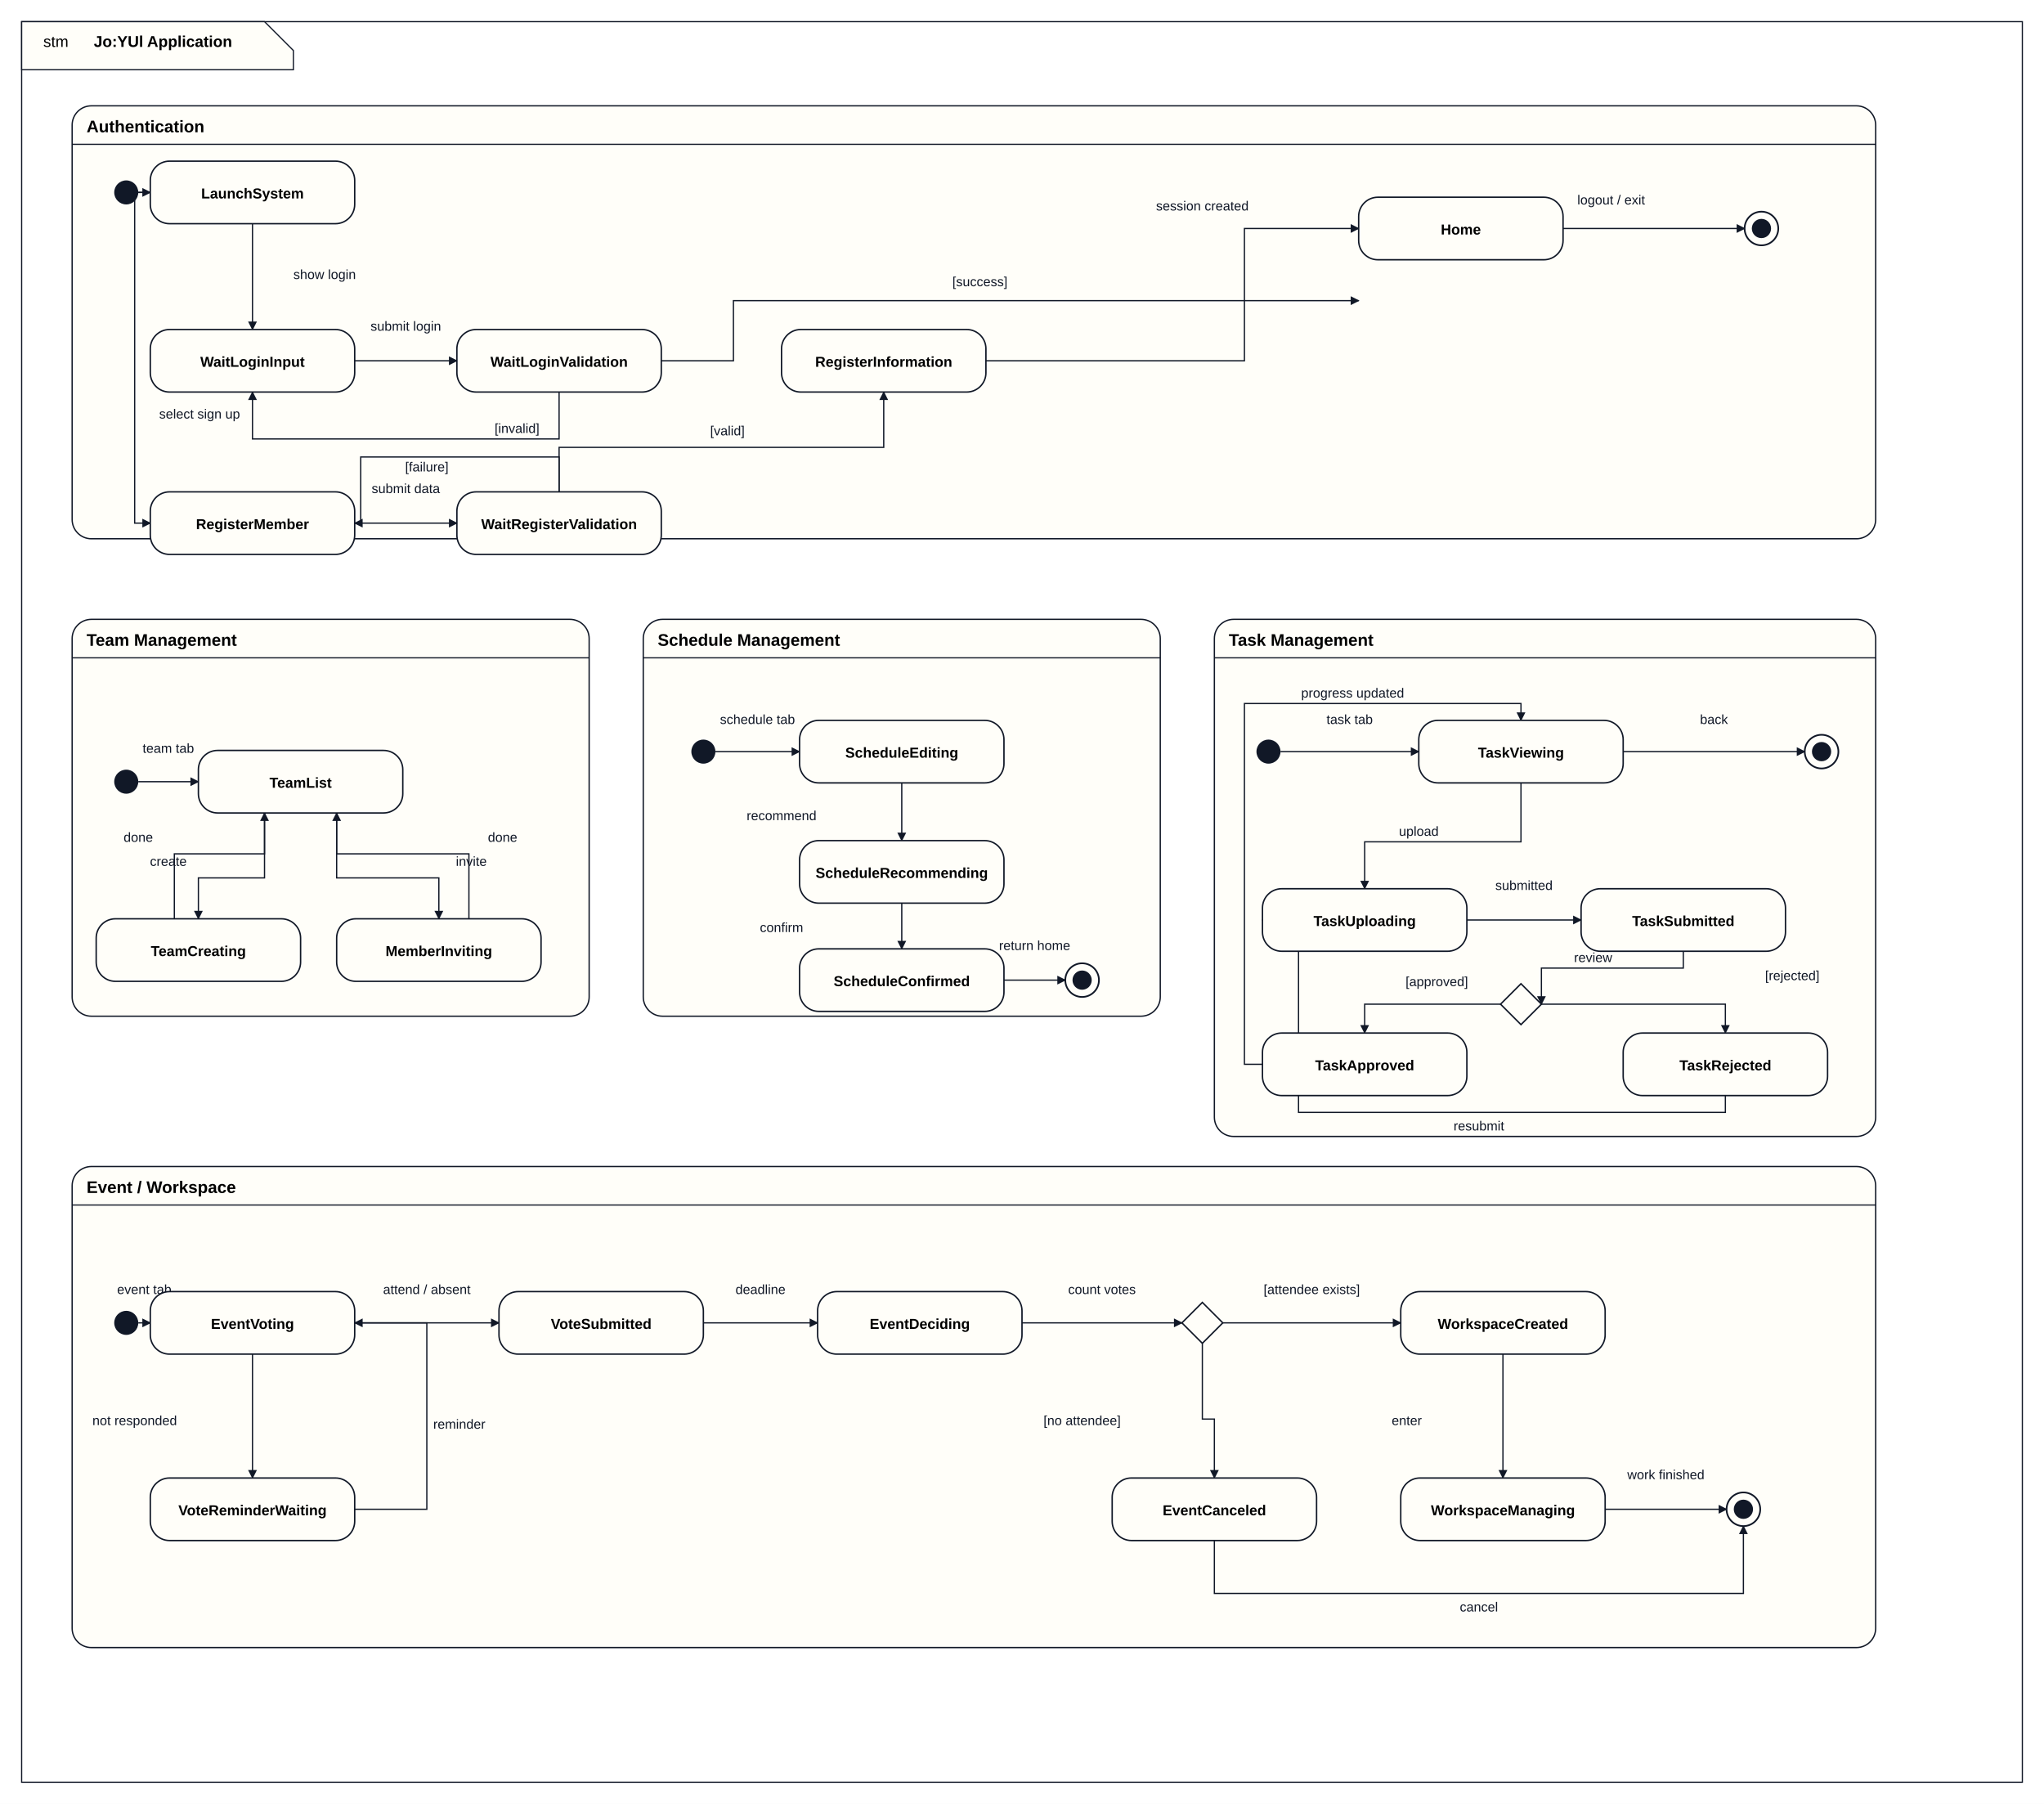
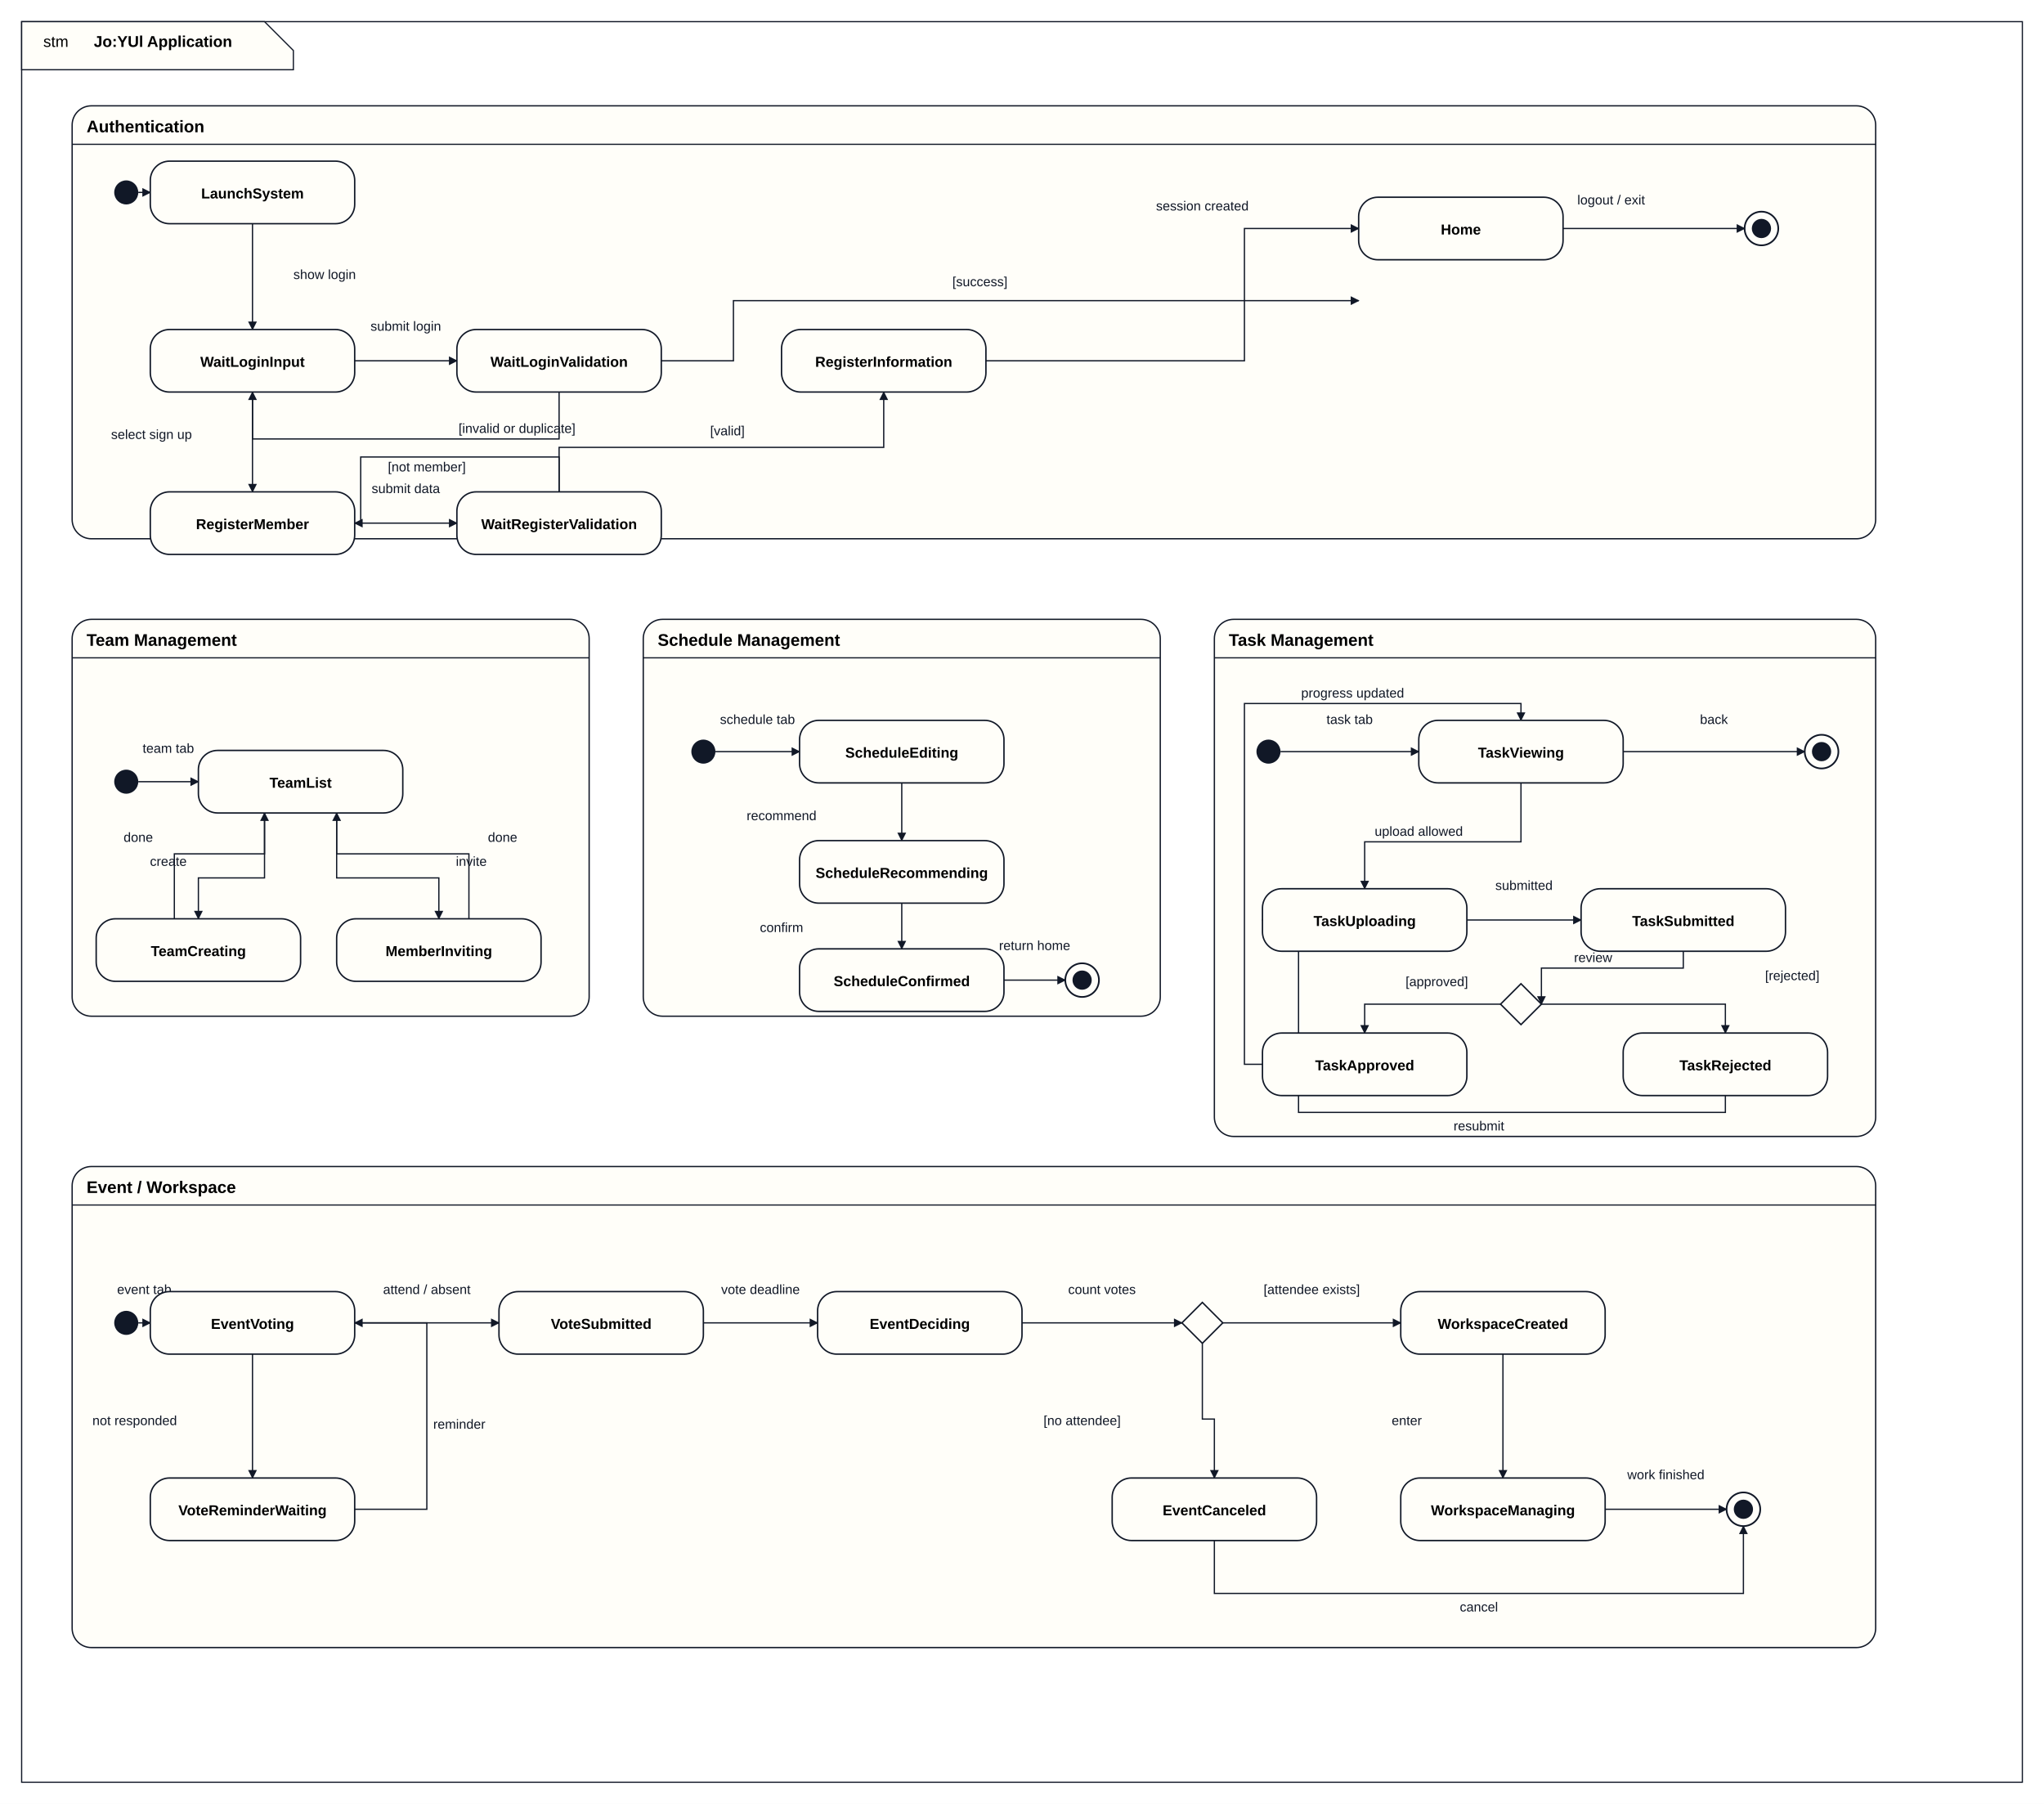
<svg xmlns="http://www.w3.org/2000/svg" width="1700" height="1500" viewBox="0 0 1700 1500">
  <defs>
    <marker id="arrow" viewBox="0 0 10 10" refX="9" refY="5" markerWidth="7" markerHeight="7" orient="auto">
      <path d="M0 0 L10 5 L0 10 z" fill="#111827" />
    </marker>
    <marker id="hollowArrow" viewBox="0 0 10 10" refX="9" refY="5" markerWidth="7" markerHeight="7" orient="auto">
      <path d="M0 0 L10 5 L0 10 z" fill="#fbfbfb" stroke="#111827" />
    </marker>
    <marker id="diamond" viewBox="0 0 16 10" refX="1" refY="5" markerWidth="11" markerHeight="9" orient="auto">
      <path d="M1 5 L8 1 L15 5 L8 9 z" fill="#111827" stroke="#111827" />
    </marker>
  </defs>
  <rect width="100%" height="100%" fill="#ffffff" />
  <rect x="18" y="18" width="1664" height="1464" fill="none" stroke="#111827" stroke-width="1" />
  <path d="M18 18 H220 L244 42 V58 H18 Z" fill="#fffef9" stroke="#111827" stroke-width="1" />
  <text x="36" y="39" font-family="Arial, sans-serif" font-size="13">stm</text>
  <text x="78" y="39" font-family="Arial, sans-serif" font-size="13" font-weight="700">Jo:YUl Application</text>
  <rect x="60" y="88" width="1500" height="360" rx="16" fill="#fffef9" stroke="#111827" stroke-width="1.1" />
  <line x1="60" y1="120" x2="1560" y2="120" stroke="#111827" stroke-width="1" />
  <text x="72" y="110" font-family="Arial, sans-serif" font-size="14" font-weight="700">Authentication</text>
  <rect x="60" y="515" width="430" height="330" rx="16" fill="#fffef9" stroke="#111827" stroke-width="1.1" />
  <line x1="60" y1="547" x2="490" y2="547" stroke="#111827" stroke-width="1" />
  <text x="72" y="537" font-family="Arial, sans-serif" font-size="14" font-weight="700">Team Management</text>
  <rect x="535" y="515" width="430" height="330" rx="16" fill="#fffef9" stroke="#111827" stroke-width="1.1" />
  <line x1="535" y1="547" x2="965" y2="547" stroke="#111827" stroke-width="1" />
  <text x="547" y="537" font-family="Arial, sans-serif" font-size="14" font-weight="700">Schedule Management</text>
  <rect x="1010" y="515" width="550" height="430" rx="16" fill="#fffef9" stroke="#111827" stroke-width="1.1" />
  <line x1="1010" y1="547" x2="1560" y2="547" stroke="#111827" stroke-width="1" />
  <text x="1022" y="537" font-family="Arial, sans-serif" font-size="14" font-weight="700">Task Management</text>
  <rect x="60" y="970" width="1500" height="400" rx="16" fill="#fffef9" stroke="#111827" stroke-width="1.1" />
  <line x1="60" y1="1002" x2="1560" y2="1002" stroke="#111827" stroke-width="1" />
  <text x="72" y="992" font-family="Arial, sans-serif" font-size="14" font-weight="700">Event / Workspace</text>
  <path d="M115 160 H120 V160 H125" fill="none" stroke="#111827" stroke-width="1.05" marker-end="url(#arrow)" />
  <path d="M210 186 V230 H210 V274" fill="none" stroke="#111827" stroke-width="1.05" marker-end="url(#arrow)" />
  <text x="270" y="232" text-anchor="middle" font-family="Arial, sans-serif" font-size="11" font-weight="400" fill="#111827">show login</text>
-   <path d="M125 160 H112 V435 H125" fill="none" stroke="#111827" stroke-width="1.05" marker-end="url(#arrow)" />
-   <text x="166" y="348" text-anchor="middle" font-family="Arial, sans-serif" font-size="11" font-weight="400" fill="#111827">select sign up</text>
+   <path d="M210 326 V365 H210 V409" fill="none" stroke="#111827" stroke-width="1.05" marker-end="url(#arrow)" />
+   <text x="126" y="365" text-anchor="middle" font-family="Arial, sans-serif" font-size="11" font-weight="400" fill="#111827">select sign up</text>
  <path d="M295 300 H337.5 V300 H380" fill="none" stroke="#111827" stroke-width="1.05" marker-end="url(#arrow)" />
  <text x="337.5" y="275" text-anchor="middle" font-family="Arial, sans-serif" font-size="11" font-weight="400" fill="#111827">submit login</text>
  <path d="M465 326 V365 H210 V326" fill="none" stroke="#111827" stroke-width="1.05" marker-end="url(#arrow)" />
-   <text x="355" y="392" text-anchor="middle" font-family="Arial, sans-serif" font-size="11" font-weight="400" fill="#111827">[failure]</text>
+   <text x="355" y="392" text-anchor="middle" font-family="Arial, sans-serif" font-size="11" font-weight="400" fill="#111827">[not member]</text>
  <path d="M550 300 H610 V250 H1130" fill="none" stroke="#111827" stroke-width="1.05" marker-end="url(#arrow)" />
  <text x="815" y="238" text-anchor="middle" font-family="Arial, sans-serif" font-size="11" font-weight="400" fill="#111827">[success]</text>
  <path d="M295 435 H337.5 V435 H380" fill="none" stroke="#111827" stroke-width="1.05" marker-end="url(#arrow)" />
  <text x="337.5" y="410" text-anchor="middle" font-family="Arial, sans-serif" font-size="11" font-weight="400" fill="#111827">submit data</text>
  <path d="M465 409 V380 H300 V435 H295" fill="none" stroke="#111827" stroke-width="1.05" marker-end="url(#arrow)" />
-   <text x="430" y="360" text-anchor="middle" font-family="Arial, sans-serif" font-size="11" font-weight="400" fill="#111827">[invalid]</text>
+   <text x="430" y="360" text-anchor="middle" font-family="Arial, sans-serif" font-size="11" font-weight="400" fill="#111827">[invalid or duplicate]</text>
  <path d="M465 409 V372 H735 V326" fill="none" stroke="#111827" stroke-width="1.05" marker-end="url(#arrow)" />
  <text x="605" y="362" text-anchor="middle" font-family="Arial, sans-serif" font-size="11" font-weight="400" fill="#111827">[valid]</text>
  <path d="M820 300 H1035 V190 H1130" fill="none" stroke="#111827" stroke-width="1.05" marker-end="url(#arrow)" />
  <text x="1000" y="175" text-anchor="middle" font-family="Arial, sans-serif" font-size="11" font-weight="400" fill="#111827">session created</text>
  <path d="M1300 190 H1375.5 V190 H1451" fill="none" stroke="#111827" stroke-width="1.05" marker-end="url(#arrow)" />
  <text x="1340" y="170" text-anchor="middle" font-family="Arial, sans-serif" font-size="11" font-weight="400" fill="#111827">logout / exit</text>
  <path d="M115 650 H140 V650 H165" fill="none" stroke="#111827" stroke-width="1.05" marker-end="url(#arrow)" />
  <text x="140" y="626" text-anchor="middle" font-family="Arial, sans-serif" font-size="11" font-weight="400" fill="#111827">team tab</text>
  <path d="M220 676 V730 H165 V764" fill="none" stroke="#111827" stroke-width="1.05" marker-end="url(#arrow)" />
  <text x="140" y="720" text-anchor="middle" font-family="Arial, sans-serif" font-size="11" font-weight="400" fill="#111827">create</text>
  <path d="M145 764 V710 H220 V676" fill="none" stroke="#111827" stroke-width="1.05" marker-end="url(#arrow)" />
  <text x="115" y="700" text-anchor="middle" font-family="Arial, sans-serif" font-size="11" font-weight="400" fill="#111827">done</text>
  <path d="M280 676 V730 H365 V764" fill="none" stroke="#111827" stroke-width="1.05" marker-end="url(#arrow)" />
  <text x="392" y="720" text-anchor="middle" font-family="Arial, sans-serif" font-size="11" font-weight="400" fill="#111827">invite</text>
  <path d="M390 764 V710 H280 V676" fill="none" stroke="#111827" stroke-width="1.05" marker-end="url(#arrow)" />
  <text x="418" y="700" text-anchor="middle" font-family="Arial, sans-serif" font-size="11" font-weight="400" fill="#111827">done</text>
  <path d="M595 625 H630 V625 H665" fill="none" stroke="#111827" stroke-width="1.05" marker-end="url(#arrow)" />
  <text x="630" y="602" text-anchor="middle" font-family="Arial, sans-serif" font-size="11" font-weight="400" fill="#111827">schedule tab</text>
  <path d="M750 651 V675 H750 V699" fill="none" stroke="#111827" stroke-width="1.05" marker-end="url(#arrow)" />
  <text x="650" y="682" text-anchor="middle" font-family="Arial, sans-serif" font-size="11" font-weight="400" fill="#111827">recommend</text>
  <path d="M750 751 V770 H750 V789" fill="none" stroke="#111827" stroke-width="1.05" marker-end="url(#arrow)" />
  <text x="650" y="775" text-anchor="middle" font-family="Arial, sans-serif" font-size="11" font-weight="400" fill="#111827">confirm</text>
  <path d="M835 815 H860.5 V815 H886" fill="none" stroke="#111827" stroke-width="1.05" marker-end="url(#arrow)" />
  <text x="860.5" y="790" text-anchor="middle" font-family="Arial, sans-serif" font-size="11" font-weight="400" fill="#111827">return home</text>
  <path d="M1065 625 H1122.5 V625 H1180" fill="none" stroke="#111827" stroke-width="1.05" marker-end="url(#arrow)" />
  <text x="1122.5" y="602" text-anchor="middle" font-family="Arial, sans-serif" font-size="11" font-weight="400" fill="#111827">task tab</text>
  <path d="M1265 651 V700 H1135 V739" fill="none" stroke="#111827" stroke-width="1.05" marker-end="url(#arrow)" />
-   <text x="1180" y="695" text-anchor="middle" font-family="Arial, sans-serif" font-size="11" font-weight="400" fill="#111827">upload</text>
+   <text x="1180" y="695" text-anchor="middle" font-family="Arial, sans-serif" font-size="11" font-weight="400" fill="#111827">upload allowed</text>
  <path d="M1220 765 H1267.5 V765 H1315" fill="none" stroke="#111827" stroke-width="1.05" marker-end="url(#arrow)" />
  <text x="1267.5" y="740" text-anchor="middle" font-family="Arial, sans-serif" font-size="11" font-weight="400" fill="#111827">submitted</text>
  <path d="M1400 791 V805 H1282 V835" fill="none" stroke="#111827" stroke-width="1.05" marker-end="url(#arrow)" />
  <text x="1325" y="800" text-anchor="middle" font-family="Arial, sans-serif" font-size="11" font-weight="400" fill="#111827">review</text>
  <path d="M1248 835 H1135 V859" fill="none" stroke="#111827" stroke-width="1.05" marker-end="url(#arrow)" />
  <text x="1195" y="820" text-anchor="middle" font-family="Arial, sans-serif" font-size="11" font-weight="400" fill="#111827">[approved]</text>
  <path d="M1282 835 H1435 V859" fill="none" stroke="#111827" stroke-width="1.05" marker-end="url(#arrow)" />
  <text x="1468" y="815" text-anchor="start" font-family="Arial, sans-serif" font-size="11" font-weight="400" fill="#111827">[rejected]</text>
  <path d="M1435 911 V925 H1080 V765 H1050" fill="none" stroke="#111827" stroke-width="1.05" marker-end="url(#arrow)" />
  <text x="1230" y="940" text-anchor="middle" font-family="Arial, sans-serif" font-size="11" font-weight="400" fill="#111827">resubmit</text>
  <path d="M1050 885 H1035 V585 H1265 V599" fill="none" stroke="#111827" stroke-width="1.05" marker-end="url(#arrow)" />
  <text x="1125" y="580" text-anchor="middle" font-family="Arial, sans-serif" font-size="11" font-weight="400" fill="#111827">progress updated</text>
  <path d="M1350 625 H1425.5 V625 H1501" fill="none" stroke="#111827" stroke-width="1.05" marker-end="url(#arrow)" />
  <text x="1425.5" y="602" text-anchor="middle" font-family="Arial, sans-serif" font-size="11" font-weight="400" fill="#111827">back</text>
  <path d="M115 1100 H120 V1100 H125" fill="none" stroke="#111827" stroke-width="1.05" marker-end="url(#arrow)" />
  <text x="120" y="1076" text-anchor="middle" font-family="Arial, sans-serif" font-size="11" font-weight="400" fill="#111827">event tab</text>
  <path d="M295 1100 H355 V1100 H415" fill="none" stroke="#111827" stroke-width="1.05" marker-end="url(#arrow)" />
  <text x="355" y="1076" text-anchor="middle" font-family="Arial, sans-serif" font-size="11" font-weight="400" fill="#111827">attend / absent</text>
  <path d="M210 1126 V1180 H210 V1229" fill="none" stroke="#111827" stroke-width="1.05" marker-end="url(#arrow)" />
  <text x="112" y="1185" text-anchor="middle" font-family="Arial, sans-serif" font-size="11" font-weight="400" fill="#111827">not responded</text>
  <path d="M295 1255 H355 V1100 H295" fill="none" stroke="#111827" stroke-width="1.05" marker-end="url(#arrow)" />
  <text x="382" y="1188" text-anchor="middle" font-family="Arial, sans-serif" font-size="11" font-weight="400" fill="#111827">reminder</text>
  <path d="M585 1100 H632.5 V1100 H680" fill="none" stroke="#111827" stroke-width="1.05" marker-end="url(#arrow)" />
-   <text x="632.5" y="1076" text-anchor="middle" font-family="Arial, sans-serif" font-size="11" font-weight="400" fill="#111827">deadline</text>
+   <text x="632.5" y="1076" text-anchor="middle" font-family="Arial, sans-serif" font-size="11" font-weight="400" fill="#111827">vote deadline</text>
  <path d="M850 1100 H916.5 V1100 H983" fill="none" stroke="#111827" stroke-width="1.05" marker-end="url(#arrow)" />
  <text x="916.5" y="1076" text-anchor="middle" font-family="Arial, sans-serif" font-size="11" font-weight="400" fill="#111827">count votes</text>
  <path d="M1000 1117 V1180 H1010 V1229" fill="none" stroke="#111827" stroke-width="1.05" marker-end="url(#arrow)" />
  <text x="900" y="1185" text-anchor="middle" font-family="Arial, sans-serif" font-size="11" font-weight="400" fill="#111827">[no attendee]</text>
  <path d="M1017 1100 H1091 V1100 H1165" fill="none" stroke="#111827" stroke-width="1.05" marker-end="url(#arrow)" />
  <text x="1091" y="1076" text-anchor="middle" font-family="Arial, sans-serif" font-size="11" font-weight="400" fill="#111827">[attendee exists]</text>
  <path d="M1250 1126 V1180 H1250 V1229" fill="none" stroke="#111827" stroke-width="1.05" marker-end="url(#arrow)" />
  <text x="1170" y="1185" text-anchor="middle" font-family="Arial, sans-serif" font-size="11" font-weight="400" fill="#111827">enter</text>
  <path d="M1335 1255 H1385.5 V1255 H1436" fill="none" stroke="#111827" stroke-width="1.05" marker-end="url(#arrow)" />
  <text x="1385.5" y="1230" text-anchor="middle" font-family="Arial, sans-serif" font-size="11" font-weight="400" fill="#111827">work finished</text>
  <path d="M1010 1281 V1325 H1450 V1269" fill="none" stroke="#111827" stroke-width="1.05" marker-end="url(#arrow)" />
  <text x="1230" y="1340" text-anchor="middle" font-family="Arial, sans-serif" font-size="11" font-weight="400" fill="#111827">cancel</text>
  <rect x="125" y="134" width="170" height="52" rx="16" fill="#fffef9" stroke="#111827" stroke-width="1.2" />
  <text x="210" y="165" text-anchor="middle" font-family="Arial, sans-serif" font-size="12" font-weight="700">LaunchSystem</text>
  <rect x="125" y="274" width="170" height="52" rx="16" fill="#fffef9" stroke="#111827" stroke-width="1.2" />
  <text x="210" y="305" text-anchor="middle" font-family="Arial, sans-serif" font-size="12" font-weight="700">WaitLoginInput</text>
  <rect x="380" y="274" width="170" height="52" rx="16" fill="#fffef9" stroke="#111827" stroke-width="1.2" />
  <text x="465" y="305" text-anchor="middle" font-family="Arial, sans-serif" font-size="12" font-weight="700">WaitLoginValidation</text>
  <rect x="125" y="409" width="170" height="52" rx="16" fill="#fffef9" stroke="#111827" stroke-width="1.2" />
  <text x="210" y="440" text-anchor="middle" font-family="Arial, sans-serif" font-size="12" font-weight="700">RegisterMember</text>
  <rect x="380" y="409" width="170" height="52" rx="16" fill="#fffef9" stroke="#111827" stroke-width="1.2" />
  <text x="465" y="440" text-anchor="middle" font-family="Arial, sans-serif" font-size="12" font-weight="700">WaitRegisterValidation</text>
  <rect x="650" y="274" width="170" height="52" rx="16" fill="#fffef9" stroke="#111827" stroke-width="1.2" />
  <text x="735" y="305" text-anchor="middle" font-family="Arial, sans-serif" font-size="12" font-weight="700">RegisterInformation</text>
  <rect x="1130" y="164" width="170" height="52" rx="16" fill="#fffef9" stroke="#111827" stroke-width="1.2" />
  <text x="1215" y="195" text-anchor="middle" font-family="Arial, sans-serif" font-size="12" font-weight="700">Home</text>
  <rect x="165" y="624" width="170" height="52" rx="16" fill="#fffef9" stroke="#111827" stroke-width="1.2" />
  <text x="250" y="655" text-anchor="middle" font-family="Arial, sans-serif" font-size="12" font-weight="700">TeamList</text>
  <rect x="80" y="764" width="170" height="52" rx="16" fill="#fffef9" stroke="#111827" stroke-width="1.2" />
  <text x="165" y="795" text-anchor="middle" font-family="Arial, sans-serif" font-size="12" font-weight="700">TeamCreating</text>
  <rect x="280" y="764" width="170" height="52" rx="16" fill="#fffef9" stroke="#111827" stroke-width="1.2" />
  <text x="365" y="795" text-anchor="middle" font-family="Arial, sans-serif" font-size="12" font-weight="700">MemberInviting</text>
  <rect x="665" y="599" width="170" height="52" rx="16" fill="#fffef9" stroke="#111827" stroke-width="1.2" />
  <text x="750" y="630" text-anchor="middle" font-family="Arial, sans-serif" font-size="12" font-weight="700">ScheduleEditing</text>
  <rect x="665" y="699" width="170" height="52" rx="16" fill="#fffef9" stroke="#111827" stroke-width="1.2" />
  <text x="750" y="730" text-anchor="middle" font-family="Arial, sans-serif" font-size="12" font-weight="700">ScheduleRecommending</text>
  <rect x="665" y="789" width="170" height="52" rx="16" fill="#fffef9" stroke="#111827" stroke-width="1.2" />
  <text x="750" y="820" text-anchor="middle" font-family="Arial, sans-serif" font-size="12" font-weight="700">ScheduleConfirmed</text>
  <rect x="1180" y="599" width="170" height="52" rx="16" fill="#fffef9" stroke="#111827" stroke-width="1.2" />
  <text x="1265" y="630" text-anchor="middle" font-family="Arial, sans-serif" font-size="12" font-weight="700">TaskViewing</text>
  <rect x="1050" y="739" width="170" height="52" rx="16" fill="#fffef9" stroke="#111827" stroke-width="1.2" />
  <text x="1135" y="770" text-anchor="middle" font-family="Arial, sans-serif" font-size="12" font-weight="700">TaskUploading</text>
  <rect x="1315" y="739" width="170" height="52" rx="16" fill="#fffef9" stroke="#111827" stroke-width="1.2" />
  <text x="1400" y="770" text-anchor="middle" font-family="Arial, sans-serif" font-size="12" font-weight="700">TaskSubmitted</text>
  <rect x="1050" y="859" width="170" height="52" rx="16" fill="#fffef9" stroke="#111827" stroke-width="1.2" />
  <text x="1135" y="890" text-anchor="middle" font-family="Arial, sans-serif" font-size="12" font-weight="700">TaskApproved</text>
  <rect x="1350" y="859" width="170" height="52" rx="16" fill="#fffef9" stroke="#111827" stroke-width="1.2" />
  <text x="1435" y="890" text-anchor="middle" font-family="Arial, sans-serif" font-size="12" font-weight="700">TaskRejected</text>
  <rect x="125" y="1074" width="170" height="52" rx="16" fill="#fffef9" stroke="#111827" stroke-width="1.2" />
  <text x="210" y="1105" text-anchor="middle" font-family="Arial, sans-serif" font-size="12" font-weight="700">EventVoting</text>
  <rect x="125" y="1229" width="170" height="52" rx="16" fill="#fffef9" stroke="#111827" stroke-width="1.2" />
  <text x="210" y="1260" text-anchor="middle" font-family="Arial, sans-serif" font-size="12" font-weight="700">VoteReminderWaiting</text>
  <rect x="415" y="1074" width="170" height="52" rx="16" fill="#fffef9" stroke="#111827" stroke-width="1.2" />
  <text x="500" y="1105" text-anchor="middle" font-family="Arial, sans-serif" font-size="12" font-weight="700">VoteSubmitted</text>
  <rect x="680" y="1074" width="170" height="52" rx="16" fill="#fffef9" stroke="#111827" stroke-width="1.2" />
  <text x="765" y="1105" text-anchor="middle" font-family="Arial, sans-serif" font-size="12" font-weight="700">EventDeciding</text>
  <rect x="925" y="1229" width="170" height="52" rx="16" fill="#fffef9" stroke="#111827" stroke-width="1.2" />
  <text x="1010" y="1260" text-anchor="middle" font-family="Arial, sans-serif" font-size="12" font-weight="700">EventCanceled</text>
  <rect x="1165" y="1074" width="170" height="52" rx="16" fill="#fffef9" stroke="#111827" stroke-width="1.2" />
  <text x="1250" y="1105" text-anchor="middle" font-family="Arial, sans-serif" font-size="12" font-weight="700">WorkspaceCreated</text>
  <rect x="1165" y="1229" width="170" height="52" rx="16" fill="#fffef9" stroke="#111827" stroke-width="1.2" />
  <text x="1250" y="1260" text-anchor="middle" font-family="Arial, sans-serif" font-size="12" font-weight="700">WorkspaceManaging</text>
  <circle cx="105" cy="160" r="10" fill="#111827" />
  <circle cx="1465" cy="190" r="14" fill="#fffef9" stroke="#111827" stroke-width="1.4" />
  <circle cx="1465" cy="190" r="8" fill="#111827" />
  <circle cx="105" cy="650" r="10" fill="#111827" />
  <circle cx="585" cy="625" r="10" fill="#111827" />
  <circle cx="1055" cy="625" r="10" fill="#111827" />
  <circle cx="105" cy="1100" r="10" fill="#111827" />
  <circle cx="900" cy="815" r="14" fill="#fffef9" stroke="#111827" stroke-width="1.4" />
  <circle cx="900" cy="815" r="8" fill="#111827" />
  <path d="M1265 818 L1282 835 L1265 852 L1248 835 Z" fill="#fffef9" stroke="#111827" stroke-width="1.2" />
  <circle cx="1515" cy="625" r="14" fill="#fffef9" stroke="#111827" stroke-width="1.4" />
  <circle cx="1515" cy="625" r="8" fill="#111827" />
  <path d="M1000 1083 L1017 1100 L1000 1117 L983 1100 Z" fill="#fffef9" stroke="#111827" stroke-width="1.2" />
  <circle cx="1450" cy="1255" r="14" fill="#fffef9" stroke="#111827" stroke-width="1.4" />
  <circle cx="1450" cy="1255" r="8" fill="#111827" />
</svg>
